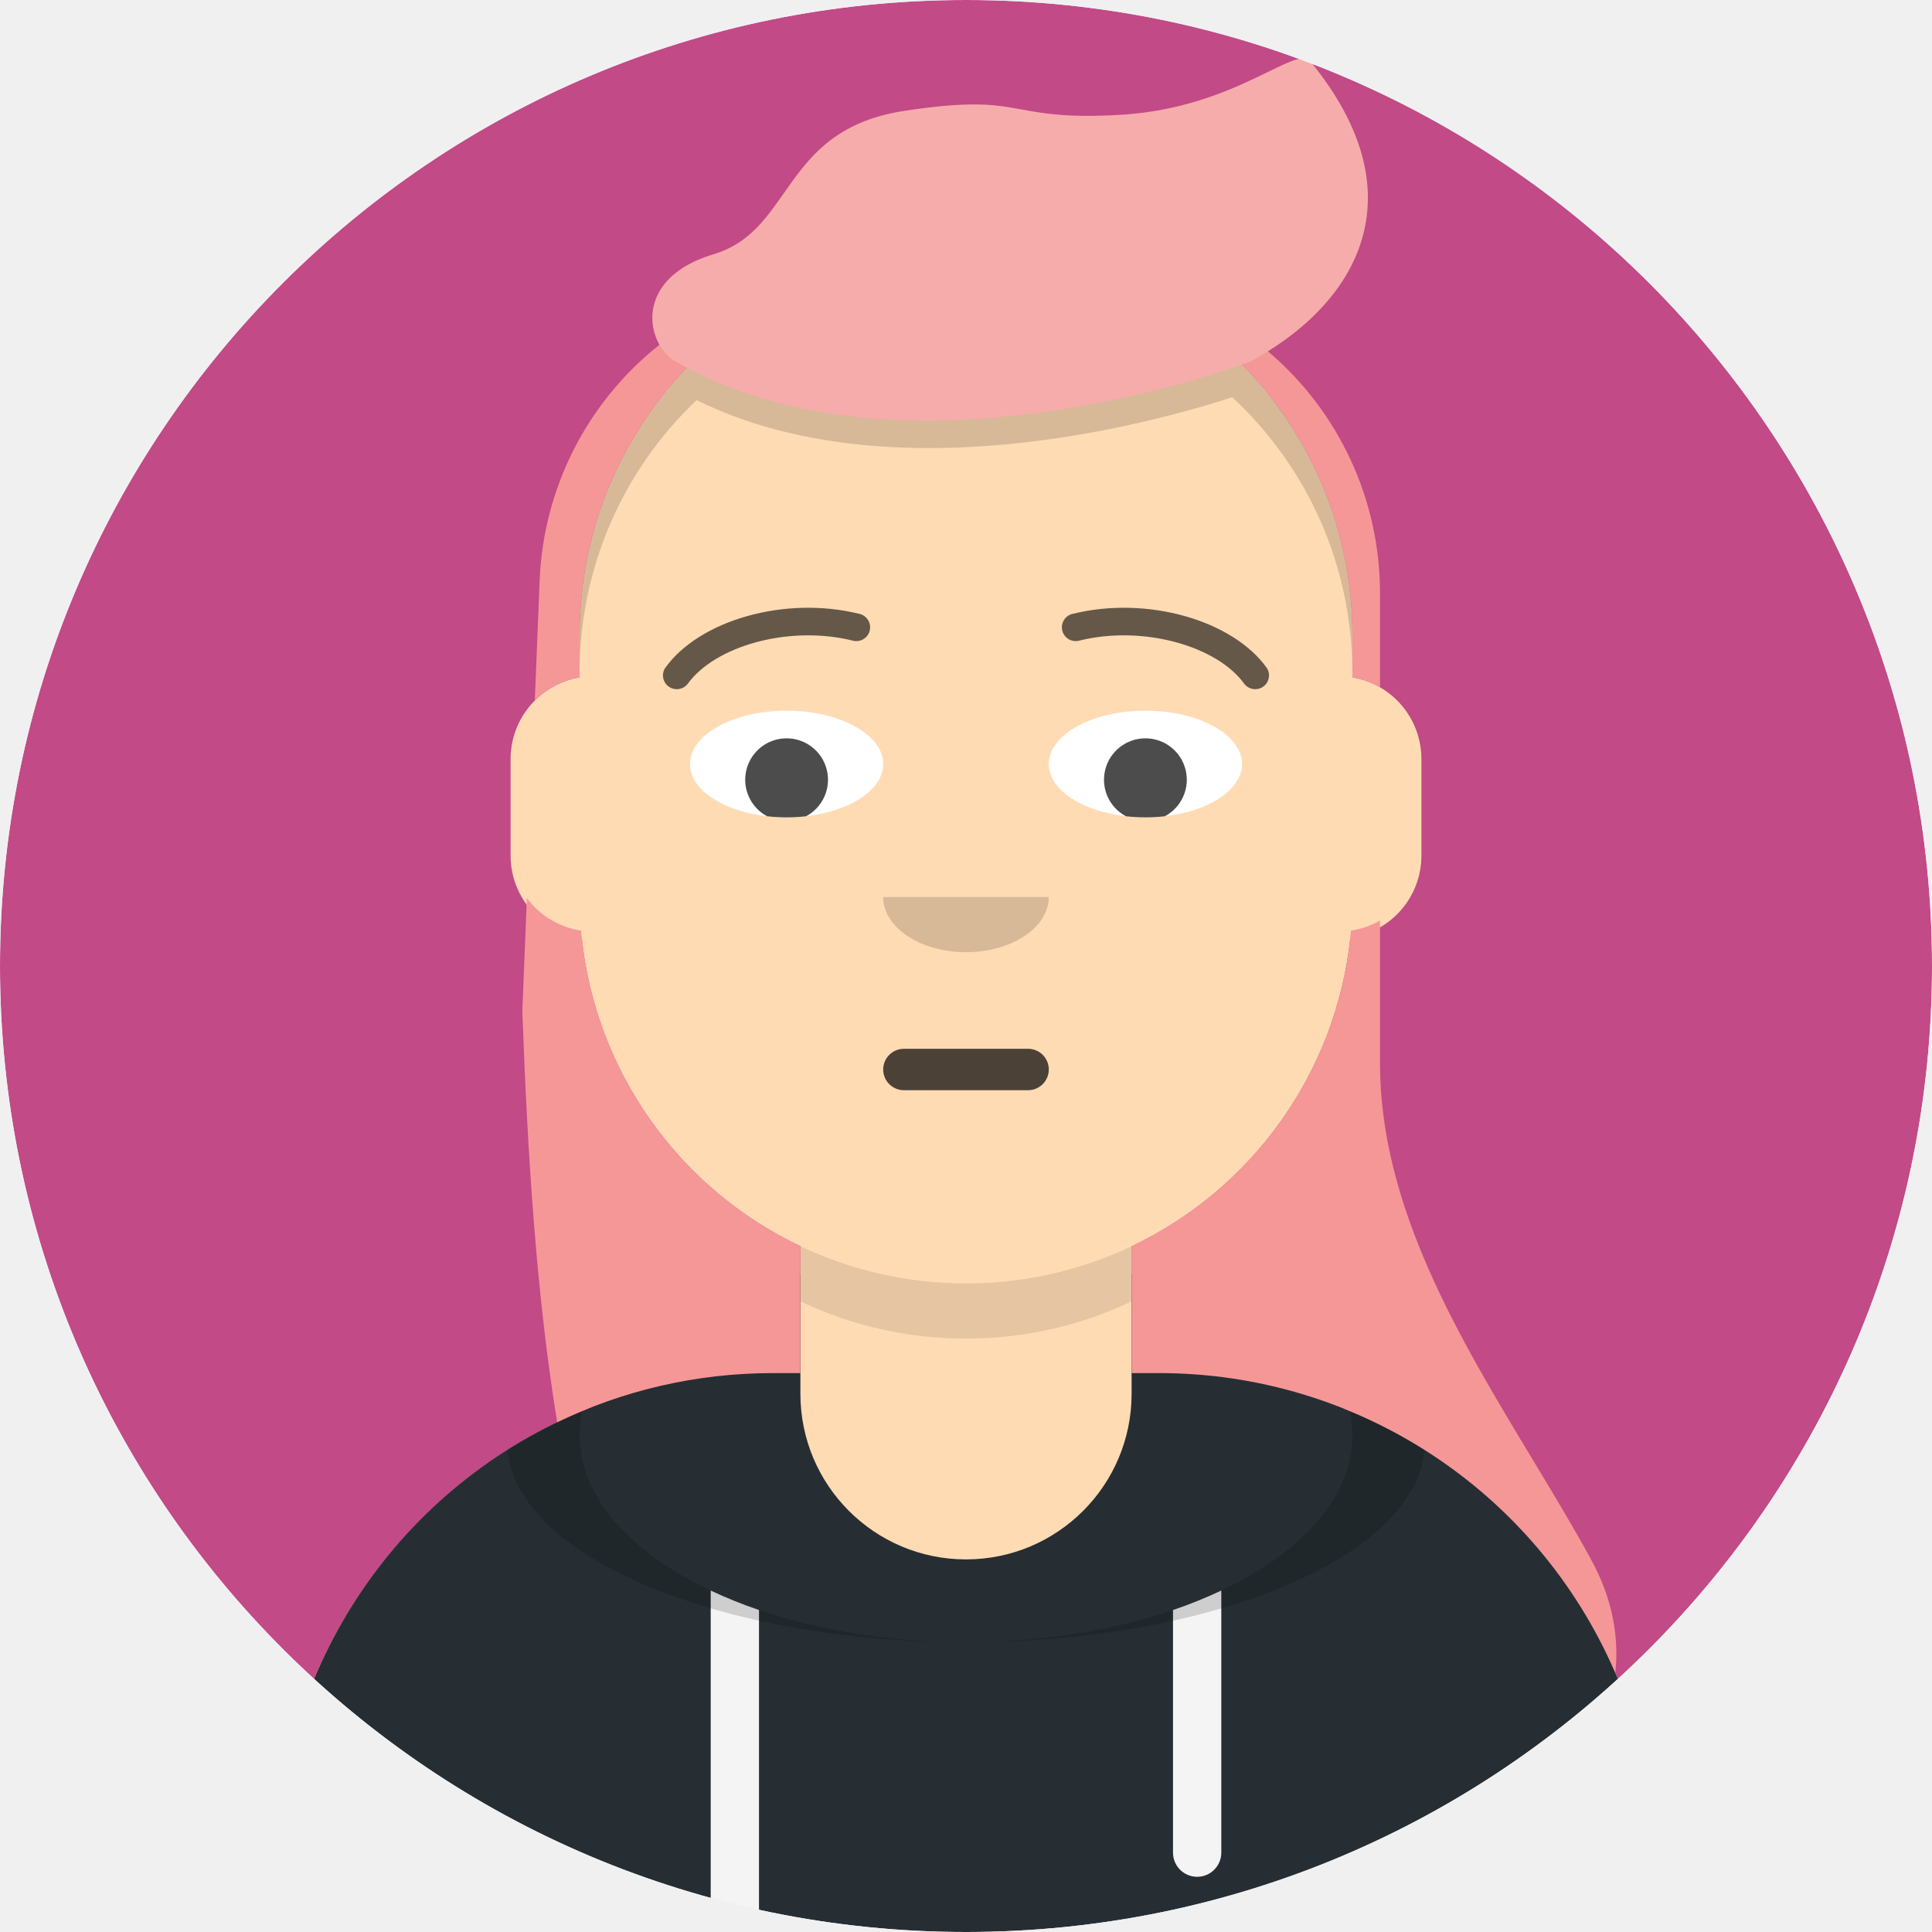
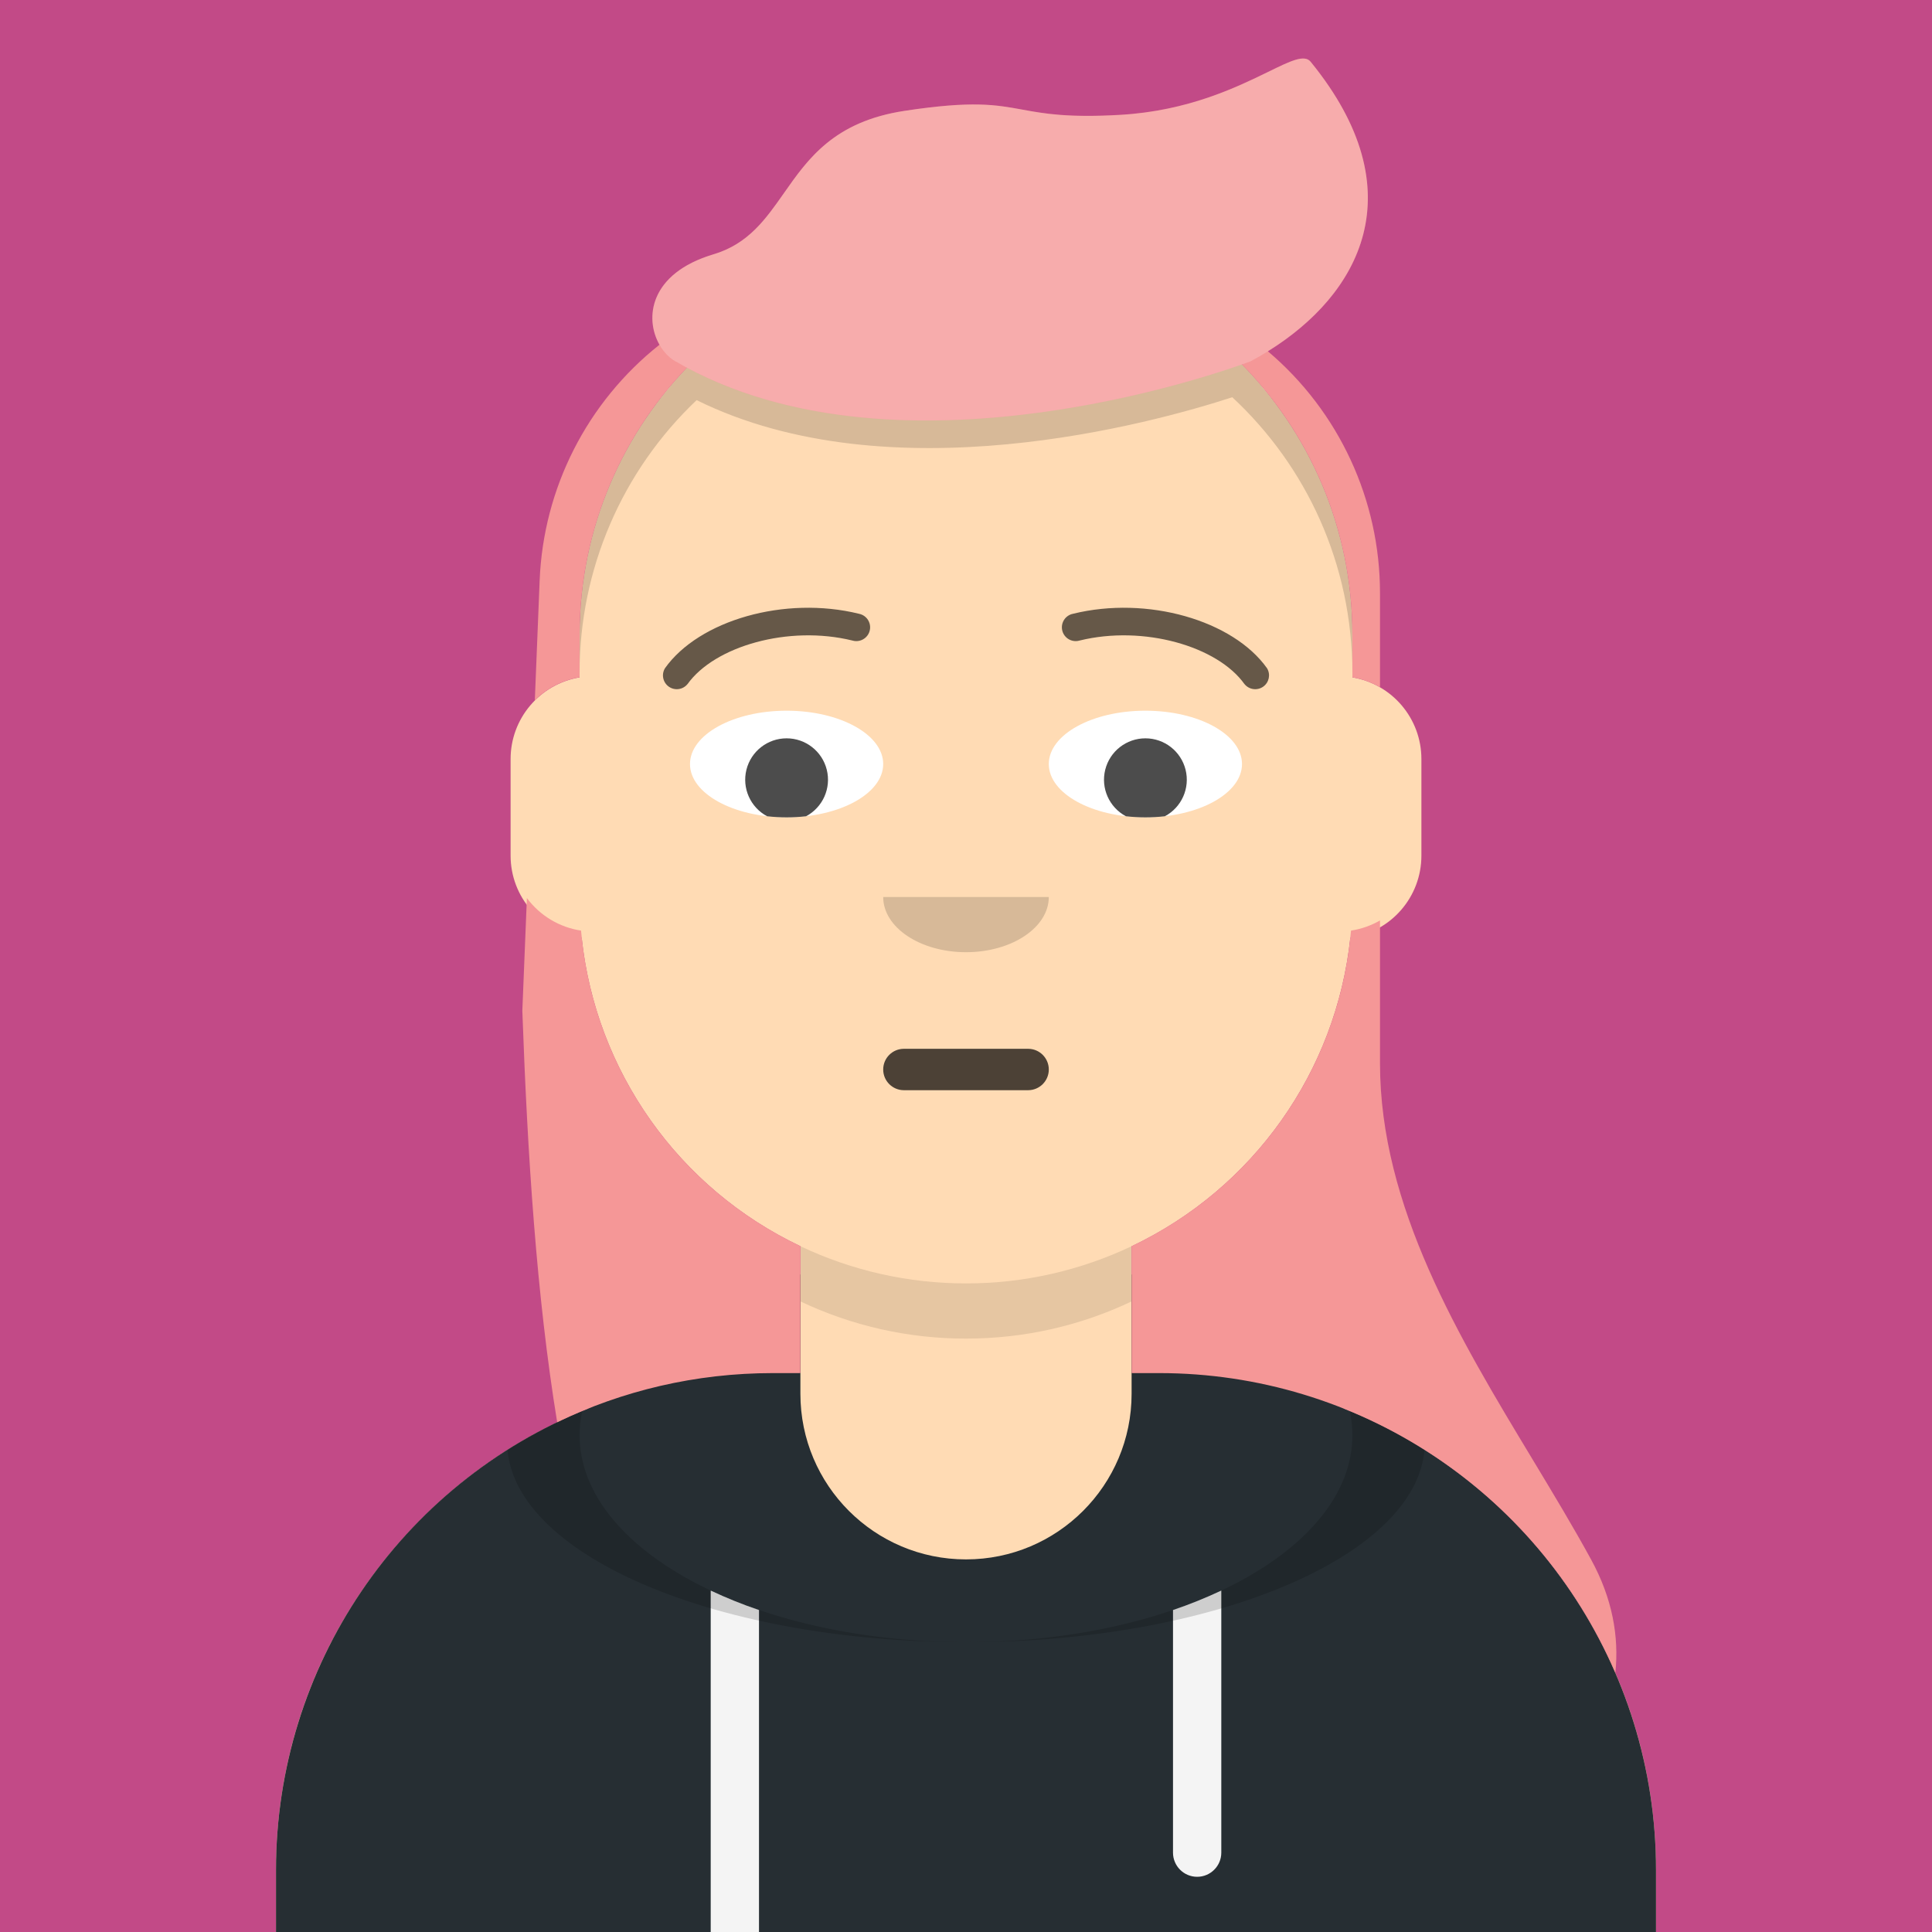
- <svg xmlns="http://www.w3.org/2000/svg" viewBox="0 0 512 512" width="512" height="512">
-   <defs>
-     <clipPath id="fc">
-       <circle cx="256" cy="256" r="256" />
-     </clipPath>
-   </defs>
-   <g clip-path="url(#fc)">
-     <svg viewBox="0 0 280 280" width="512" height="512" preserveAspectRatio="xMidYMid meet">
-       <mask id="viewboxMask">
-         <rect width="280" height="280" rx="0" ry="0" x="0" y="0" fill="#fff" />
-       </mask>
-       <g mask="url(#viewboxMask)">
-         <rect fill="#C24A87" width="280" height="280" x="0" y="0" />
-         <g transform="translate(8)">
-           <path d="M132 36a56 56 0 0 0-56 56v6.17A12 12 0 0 0 66 110v14a12 12 0 0 0 10.3 11.88 56.04 56.04 0 0 0 31.7 44.73v18.4h-4a72 72 0 0 0-72 72v9h200v-9a72 72 0 0 0-72-72h-4v-18.39a56.04 56.04 0 0 0 31.7-44.73A12 12 0 0 0 198 124v-14a12 12 0 0 0-10-11.83V92a56 56 0 0 0-56-56Z" fill="#ffdbb4" />
-           <path d="M108 180.61v8a55.79 55.79 0 0 0 24 5.39c8.59 0 16.73-1.93 24-5.39v-8a55.79 55.79 0 0 1-24 5.39 55.79 55.79 0 0 1-24-5.39Z" fill="#000" fill-opacity=".1" />
-           <g transform="translate(0 170)">
-             <path d="M108 14.7c-15.52 3.68-27.1 10.83-30.77 19.44A72.02 72.02 0 0 0 32 101v9h200v-9a72.02 72.02 0 0 0-45.23-66.86C183.1 25.53 171.52 18.38 156 14.7V32a24 24 0 1 1-48 0V14.7Z" fill="#262e33" />
-             <path d="M102 63.34a67.1 67.1 0 0 1-7-2.82V110h7V63.34ZM162 63.34a67.04 67.04 0 0 0 7-2.82V98.5a3.5 3.5 0 1 1-7 0V63.34Z" fill="#F4F4F4" />
-             <path d="M187.62 34.49a71.79 71.79 0 0 1 10.83 5.63C197.11 55.62 167.87 68 132 68c30.93 0 56-13.43 56-30 0-1.19-.13-2.36-.38-3.51ZM76.38 34.49a16.48 16.48 0 0 0-.38 3.5c0 16.58 25.07 30 56 30-35.87 0-65.1-12.38-66.45-27.88a71.79 71.79 0 0 1 10.83-5.63Z" fill="#000" fill-opacity=".16" />
-           </g>
-           <g transform="translate(78 134)">
-             <rect x="42" y="18" width="24" height="6" rx="3" fill="#000" fill-opacity=".7" />
-           </g>
-           <g transform="translate(104 122)">
-             <path fill-rule="evenodd" clip-rule="evenodd" d="M16 8c0 4.42 5.37 8 12 8s12-3.58 12-8" fill="#000" fill-opacity=".16" />
-           </g>
-           <g transform="translate(76 90)">
-             <path d="M44 20.73c0 4.26-6.27 7.72-14 7.72S16 25 16 20.73C16 16.46 22.27 13 30 13s14 3.46 14 7.73ZM96 20.73c0 4.26-6.27 7.72-14 7.72S68 25 68 20.73C68 16.46 74.27 13 82 13s14 3.46 14 7.73Z" fill="#fff" />
-             <path d="M32.82 28.3a25.15 25.15 0 0 1-5.64 0 6 6 0 1 1 5.64 0ZM84.82 28.3a25.15 25.15 0 0 1-5.64 0 6 6 0 1 1 5.64 0Z" fill="#000" fill-opacity=".7" />
-           </g>
-           <g transform="translate(76 82)">
-             <path d="M15.63 17.16c3.92-5.51 14.65-8.6 23.9-6.33a2 2 0 1 0 .95-3.88c-10.74-2.64-23.17.94-28.11 7.9a2 2 0 0 0 3.26 2.3ZM96.37 17.16c-3.91-5.51-14.65-8.6-23.9-6.33a2 2 0 1 1-.95-3.88c10.74-2.64 23.17.94 28.11 7.9a2 2 0 0 1-3.26 2.3Z" fill="#000" fill-opacity=".6" />
-           </g>
-           <g transform="translate(-1)">
-             <path d="m175.83 55.92-.03.02c.76.88 1.49 1.78 2.19 2.7a55.74 55.74 0 0 1 11 33.36v5.5c0-15.77-6.69-29.98-17.4-39.93-11.58 3.77-49.58 14.27-77.63.42A54.35 54.35 0 0 0 77 97.5V92c0-12.5 4.1-24.04 11.01-33.35.71-.94 1.45-1.86 2.22-2.75l-.02-.02A55.88 55.88 0 0 1 133 36a55.88 55.88 0 0 1 42.82 19.92Z" fill="#000" fill-opacity=".16" />
-             <path d="M92.54 53.29A55.81 55.81 0 0 0 77 91.99v6.17a11.97 11.97 0 0 0-6.49 3.34l.7-17.37a45.92 45.92 0 0 1 17.37-34.17c-2.2-3.84-1.45-10.33 7.8-13.1 5.07-1.5 7.57-5.08 10.24-8.88 3.5-5 7.27-10.37 17.48-11.92 9.87-1.5 13.23-.88 17.05-.18 3.13.57 6.58 1.2 14.2.76 9.85-.57 16.86-4 21.43-6.22 3.26-1.6 5.27-2.58 6.17-1.47 15.42 18.9 6.97 33.8-6.2 41.96A45.9 45.9 0 0 1 193 86v13.6c-1.22-.7-2.56-1.2-4-1.43V92c0-15.26-6.1-29.09-16-39.19-7.76 2.75-50.39 16.55-80.46.48ZM223.61 226.05c3.06 5.6 4.05 11.12 3.5 16.38A72.02 72.02 0 0 0 161 199h-4v-18.39a56.03 56.03 0 0 0 31.8-45.74c1.5-.23 2.93-.74 4.2-1.47v20.7c0 20.77 11.47 39.79 22.15 57.47 2.97 4.93 5.88 9.75 8.46 14.48ZM68.7 146.5l.66-16.35a12 12 0 0 0 7.85 4.72A56.03 56.03 0 0 0 109 180.6V199h-4c-11.2 0-21.8 2.56-31.25 7.12-2.99-18.29-4.3-38.68-5.05-59.62Z" fill="#f59797" />
-             <path fill-rule="evenodd" clip-rule="evenodd" d="M90.88 52.36c33.22 19.3 83.37 0 83.37 0 14.53-7.77 25.08-23.32 8.7-43.4-2.17-2.66-10.7 6.72-27.6 7.7-16.9.97-13.27-3.31-31.25-.59-17.97 2.73-15.99 17.3-27.72 20.8-11.73 3.5-9.8 13-5.5 15.5Z" fill="#fff" fill-opacity=".2" />
-           </g>
-           <g transform="translate(49 72)" />
-           <g transform="translate(62 42)" />
-         </g>
+ <svg xmlns="http://www.w3.org/2000/svg" viewBox="0 0 280 280" width="512" height="512" preserveAspectRatio="xMidYMid meet">
+   <mask id="viewboxMask">
+     <rect width="280" height="280" rx="0" ry="0" x="0" y="0" fill="#fff" />
+   </mask>
+   <g mask="url(#viewboxMask)">
+     <rect fill="#C24A87" width="280" height="280" x="0" y="0" />
+     <g transform="translate(8)">
+       <path d="M132 36a56 56 0 0 0-56 56v6.17A12 12 0 0 0 66 110v14a12 12 0 0 0 10.3 11.88 56.04 56.04 0 0 0 31.7 44.73v18.4h-4a72 72 0 0 0-72 72v9h200v-9a72 72 0 0 0-72-72h-4v-18.39a56.04 56.04 0 0 0 31.7-44.73A12 12 0 0 0 198 124v-14a12 12 0 0 0-10-11.83V92a56 56 0 0 0-56-56Z" fill="#ffdbb4" />
+       <path d="M108 180.61v8a55.79 55.79 0 0 0 24 5.39c8.59 0 16.73-1.93 24-5.39v-8a55.79 55.79 0 0 1-24 5.39 55.79 55.79 0 0 1-24-5.39Z" fill="#000" fill-opacity=".1" />
+       <g transform="translate(0 170)">
+         <path d="M108 14.7c-15.52 3.68-27.1 10.83-30.77 19.44A72.02 72.02 0 0 0 32 101v9h200v-9a72.02 72.02 0 0 0-45.23-66.86C183.1 25.53 171.52 18.38 156 14.7V32a24 24 0 1 1-48 0V14.7Z" fill="#262e33" />
+         <path d="M102 63.34a67.1 67.1 0 0 1-7-2.82V110h7V63.34ZM162 63.34a67.04 67.04 0 0 0 7-2.82V98.5a3.5 3.5 0 1 1-7 0V63.34Z" fill="#F4F4F4" />
+         <path d="M187.62 34.49a71.79 71.79 0 0 1 10.83 5.63C197.11 55.62 167.87 68 132 68c30.93 0 56-13.43 56-30 0-1.19-.13-2.36-.38-3.51ZM76.38 34.49a16.48 16.48 0 0 0-.38 3.5c0 16.58 25.07 30 56 30-35.87 0-65.1-12.38-66.45-27.88a71.79 71.79 0 0 1 10.83-5.63Z" fill="#000" fill-opacity=".16" />
      </g>
-     </svg>
+       <g transform="translate(78 134)">
+         <rect x="42" y="18" width="24" height="6" rx="3" fill="#000" fill-opacity=".7" />
+       </g>
+       <g transform="translate(104 122)">
+         <path fill-rule="evenodd" clip-rule="evenodd" d="M16 8c0 4.42 5.37 8 12 8s12-3.58 12-8" fill="#000" fill-opacity=".16" />
+       </g>
+       <g transform="translate(76 90)">
+         <path d="M44 20.73c0 4.26-6.27 7.72-14 7.72S16 25 16 20.73C16 16.46 22.27 13 30 13s14 3.46 14 7.73ZM96 20.73c0 4.26-6.27 7.72-14 7.72S68 25 68 20.73C68 16.46 74.27 13 82 13s14 3.46 14 7.73Z" fill="#fff" />
+         <path d="M32.82 28.3a25.15 25.15 0 0 1-5.64 0 6 6 0 1 1 5.64 0ZM84.82 28.3a25.15 25.15 0 0 1-5.64 0 6 6 0 1 1 5.64 0Z" fill="#000" fill-opacity=".7" />
+       </g>
+       <g transform="translate(76 82)">
+         <path d="M15.63 17.16c3.92-5.51 14.65-8.6 23.9-6.33a2 2 0 1 0 .95-3.88c-10.74-2.64-23.17.94-28.11 7.9a2 2 0 0 0 3.26 2.3ZM96.37 17.16c-3.91-5.51-14.65-8.6-23.9-6.33a2 2 0 1 1-.95-3.88c10.74-2.64 23.17.94 28.11 7.9a2 2 0 0 1-3.26 2.3Z" fill="#000" fill-opacity=".6" />
+       </g>
+       <g transform="translate(-1)">
+         <path d="m175.83 55.92-.03.02c.76.88 1.49 1.78 2.19 2.7a55.74 55.74 0 0 1 11 33.36v5.5c0-15.77-6.69-29.98-17.4-39.93-11.58 3.77-49.58 14.27-77.63.42A54.35 54.35 0 0 0 77 97.5V92c0-12.5 4.1-24.04 11.01-33.35.71-.94 1.45-1.86 2.22-2.75l-.02-.02A55.88 55.88 0 0 1 133 36a55.88 55.88 0 0 1 42.82 19.92Z" fill="#000" fill-opacity=".16" />
+         <path d="M92.54 53.29A55.81 55.81 0 0 0 77 91.99v6.17a11.97 11.97 0 0 0-6.49 3.34l.7-17.37a45.92 45.92 0 0 1 17.37-34.17c-2.2-3.84-1.45-10.33 7.8-13.1 5.07-1.5 7.57-5.08 10.24-8.88 3.5-5 7.27-10.37 17.48-11.92 9.87-1.5 13.23-.88 17.05-.18 3.13.57 6.58 1.2 14.2.76 9.85-.57 16.86-4 21.43-6.22 3.26-1.6 5.27-2.58 6.17-1.47 15.42 18.9 6.97 33.8-6.2 41.96A45.9 45.9 0 0 1 193 86v13.6c-1.22-.7-2.56-1.2-4-1.43V92c0-15.26-6.1-29.09-16-39.19-7.76 2.75-50.39 16.55-80.46.48ZM223.61 226.05c3.06 5.6 4.05 11.12 3.5 16.38A72.02 72.02 0 0 0 161 199h-4v-18.39a56.03 56.03 0 0 0 31.8-45.74c1.5-.23 2.93-.74 4.2-1.47v20.7c0 20.77 11.47 39.79 22.15 57.47 2.97 4.93 5.88 9.75 8.46 14.48ZM68.7 146.5l.66-16.35a12 12 0 0 0 7.85 4.72A56.03 56.03 0 0 0 109 180.6V199h-4c-11.2 0-21.8 2.56-31.25 7.12-2.99-18.29-4.3-38.68-5.05-59.62Z" fill="#f59797" />
+         <path fill-rule="evenodd" clip-rule="evenodd" d="M90.88 52.36c33.22 19.3 83.37 0 83.37 0 14.53-7.77 25.08-23.32 8.7-43.4-2.17-2.66-10.7 6.72-27.6 7.7-16.9.97-13.27-3.31-31.25-.59-17.97 2.73-15.99 17.3-27.72 20.8-11.73 3.5-9.8 13-5.5 15.5Z" fill="#fff" fill-opacity=".2" />
+       </g>
+       <g transform="translate(49 72)" />
+       <g transform="translate(62 42)" />
+     </g>
  </g>
</svg>
